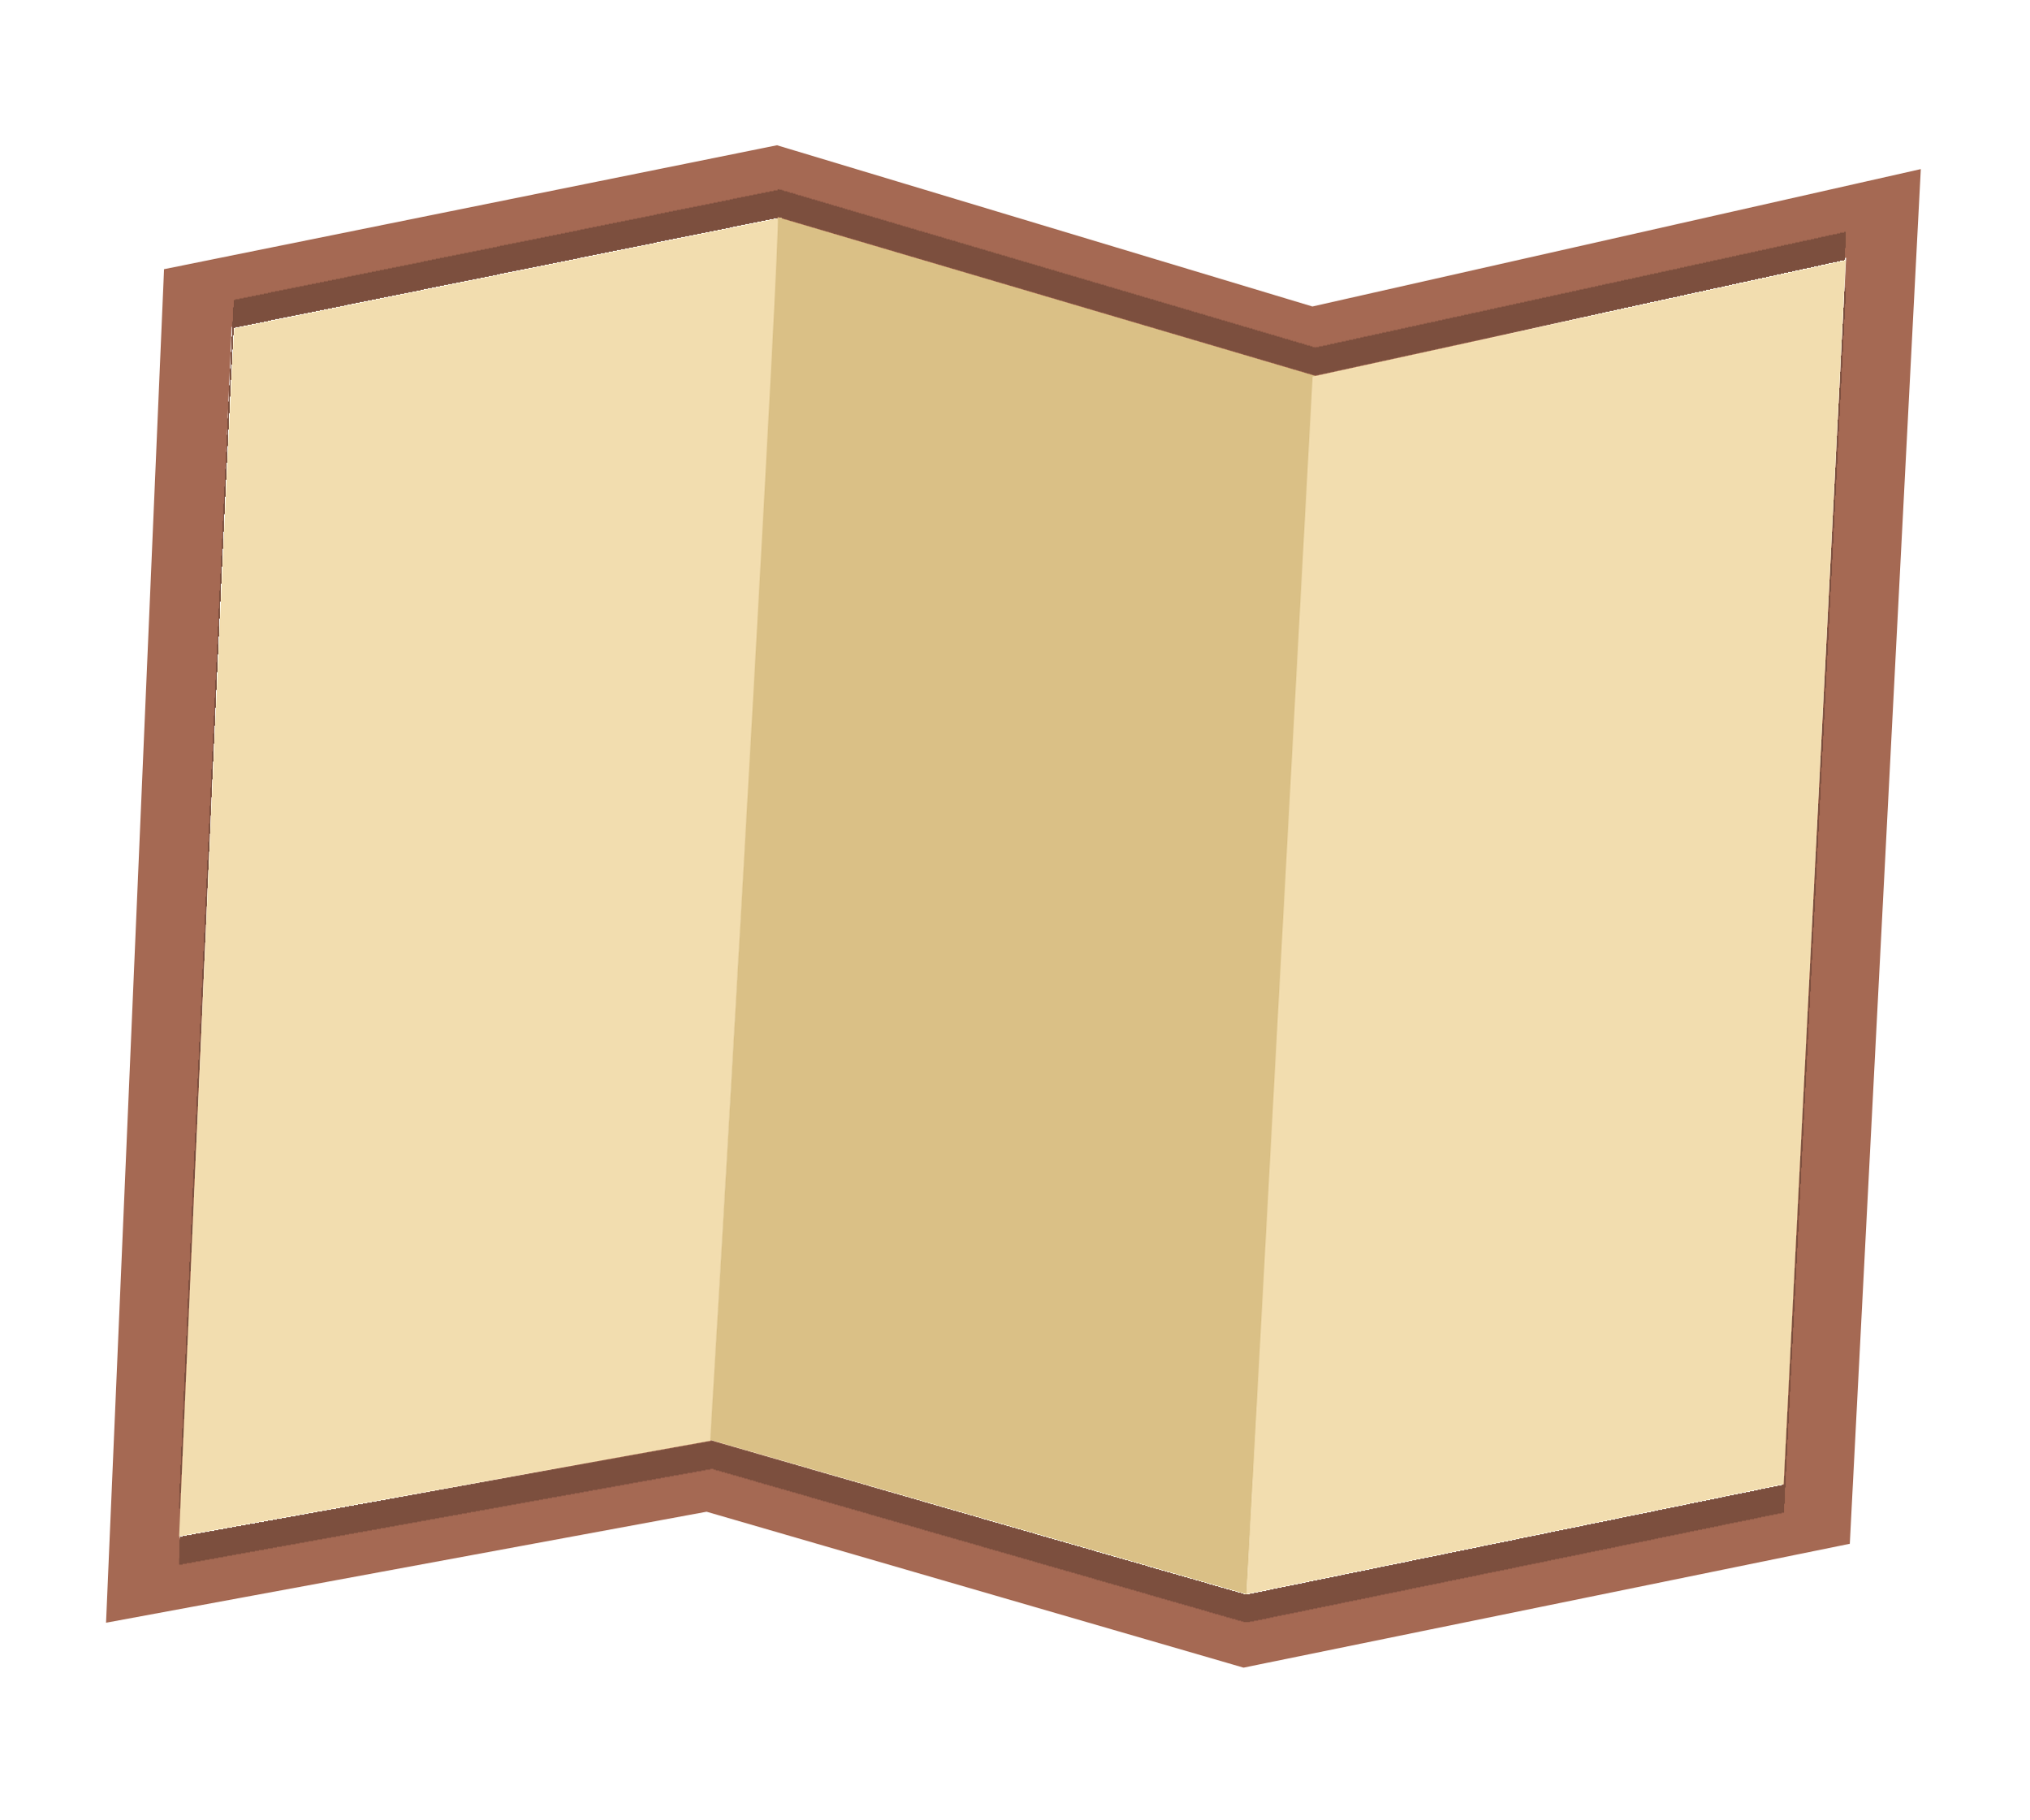
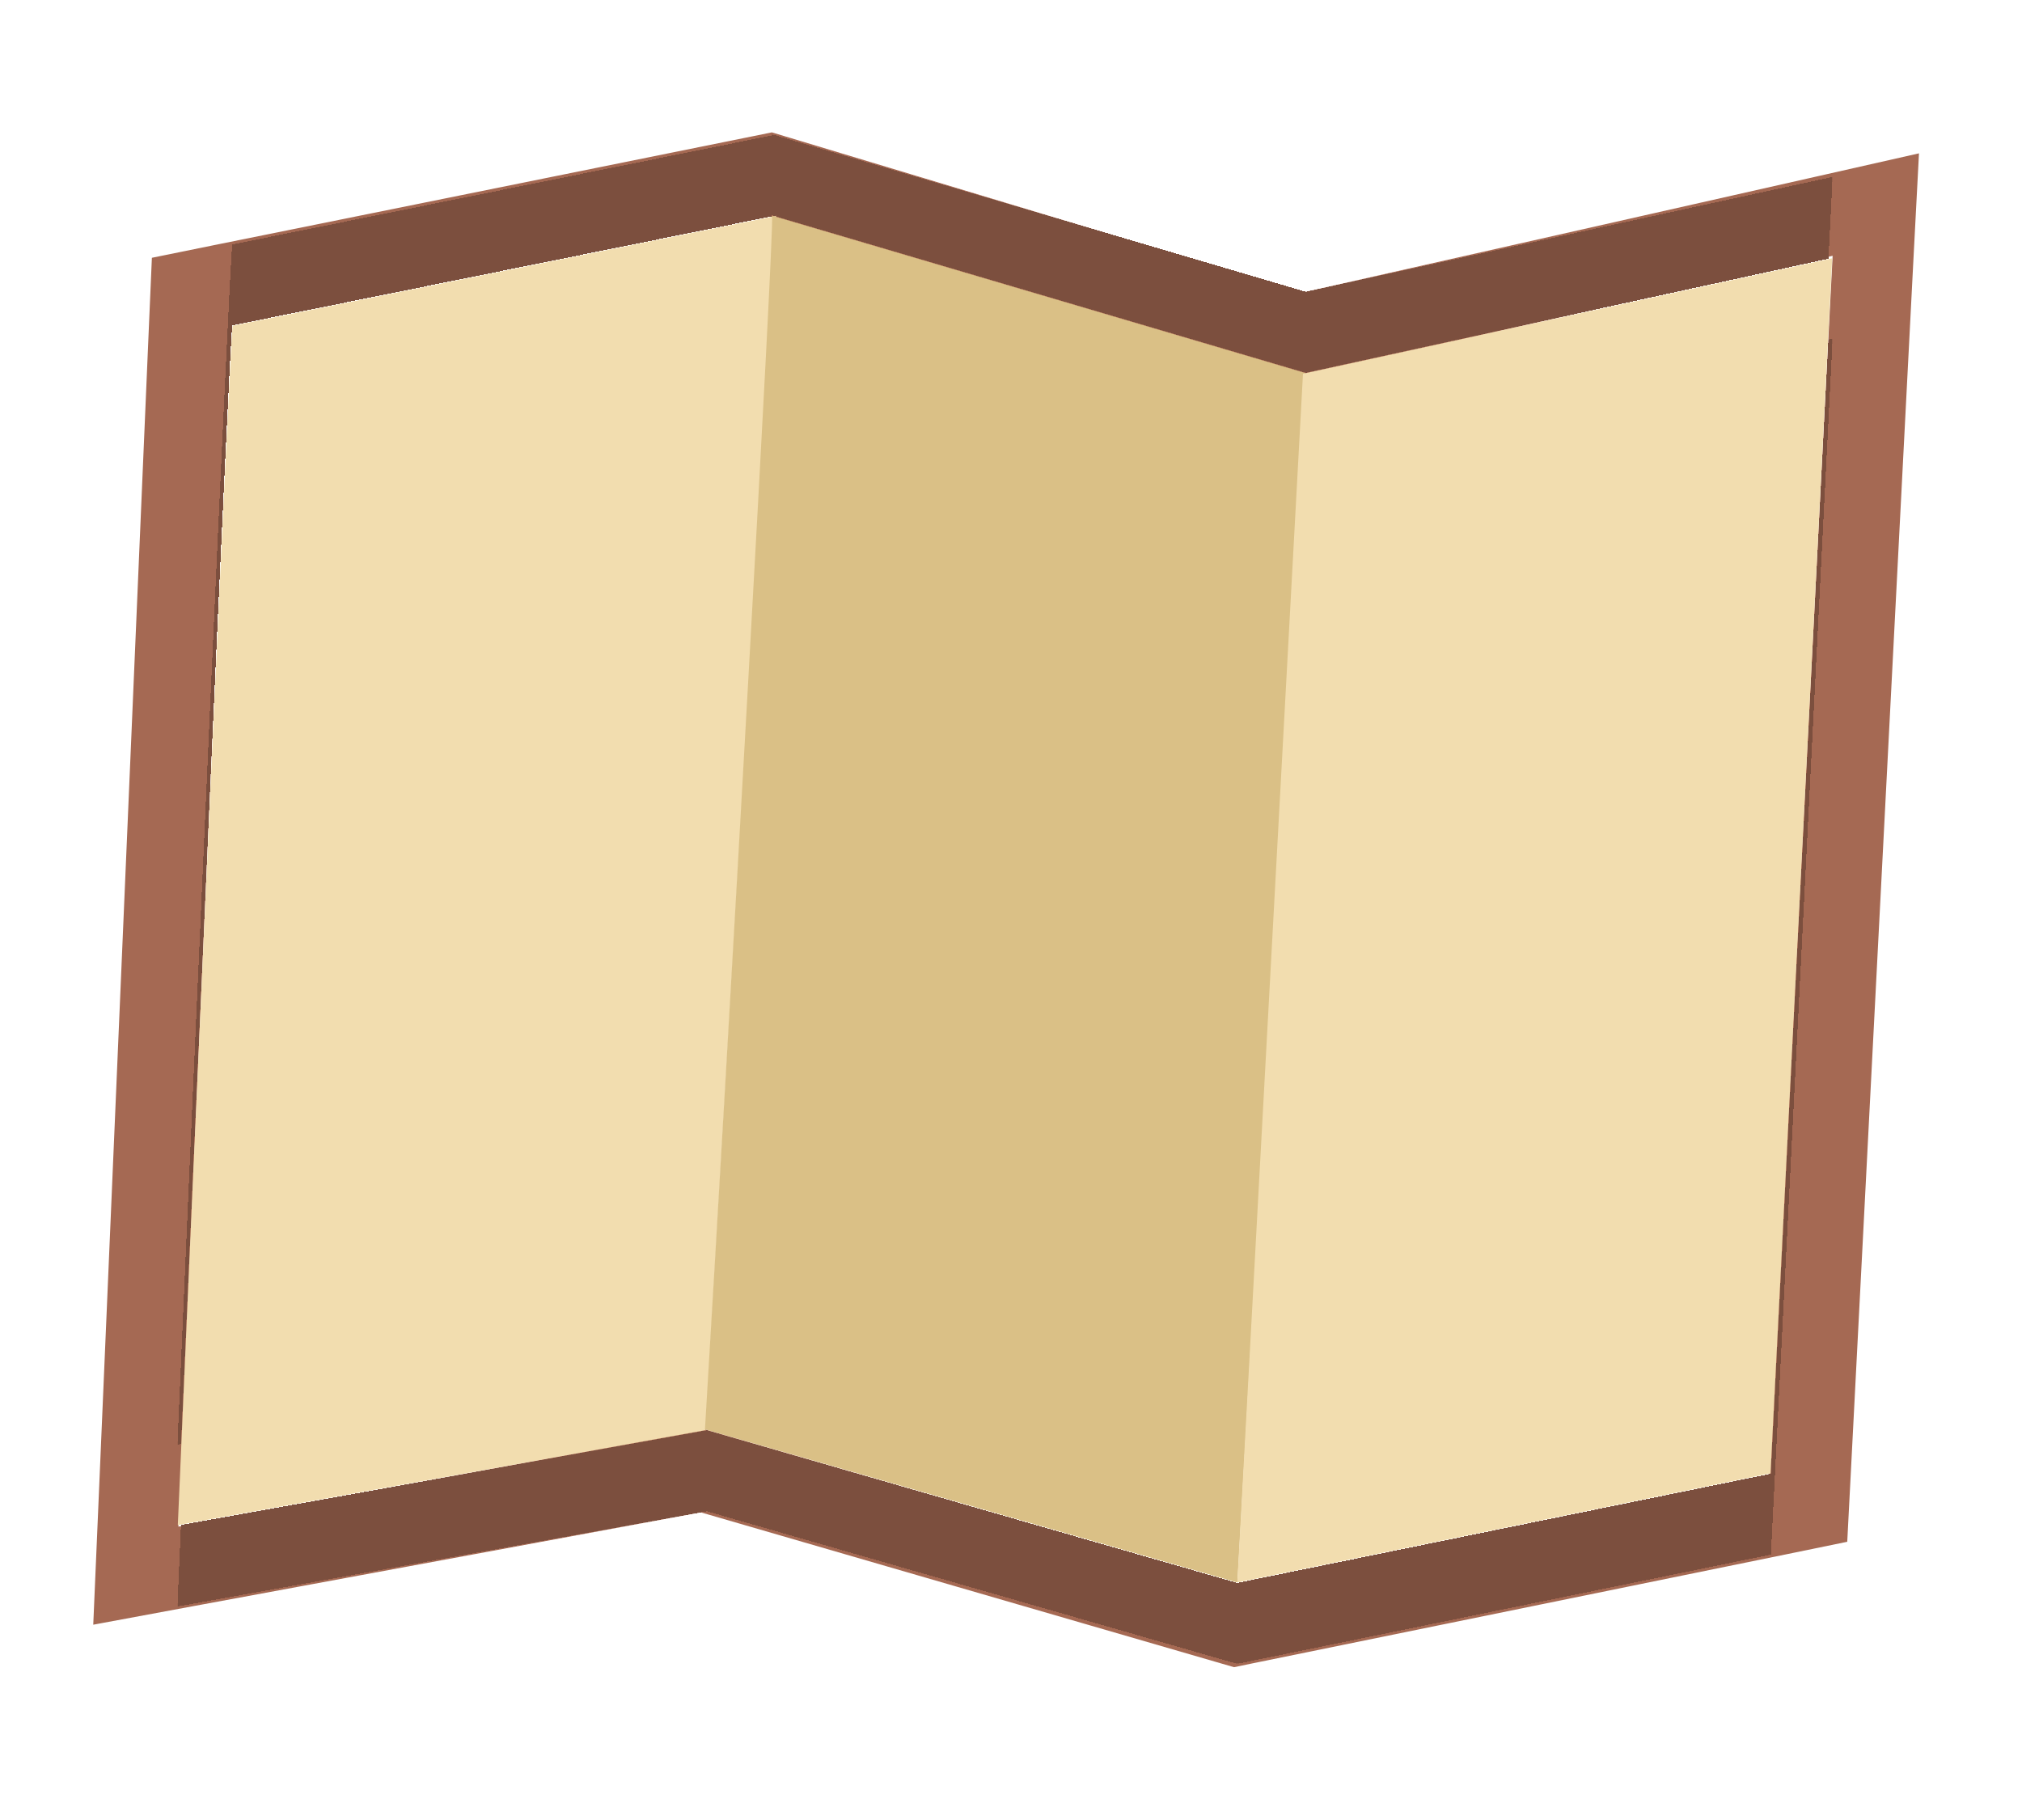
- <svg xmlns="http://www.w3.org/2000/svg" width="145" height="130" viewBox="0 0 145 130" fill="none">
-   <path d="M56.002 13.132L93.691 24.479L131.371 15.971L134.589 15.245L134.418 18.54L129.886 106.305L129.786 108.239L127.89 108.625L89.569 116.455L88.965 116.579L88.372 116.406L50.619 105.446L13.294 112.343L10.208 112.914L10.342 109.778L14.051 23.248L14.135 21.293L16.053 20.905L54.785 13.076L55.4 12.951L56.002 13.132Z" stroke="#A56953" stroke-width="5" />
-   <g filter="url(#filter0_dd_4022_30227)">
-     <path d="M12.798 109.774C14.024 81.679 16.529 25.081 16.746 23.448L55.855 15.544L50.78 102.939L12.798 109.774Z" fill="#F2DDAF" />
-     <path d="M50.749 102.881C52.464 74.29 55.733 16.877 55.58 15.527L93.98 26.857L89.08 113.911L50.749 102.881Z" fill="#DAC086" />
-     <path d="M89.069 113.902L93.797 26.903L131.89 18.593L127.453 106.046L89.069 113.902Z" fill="#F2DDAF" />
+ <svg xmlns="http://www.w3.org/2000/svg" width="50" height="45" viewBox="0 0 50 45" fill="none">
+   <path d="M19.279 4.375L32.19 8.263L45.098 5.349L46.385 5.058L46.316 6.375L44.76 36.525L44.72 37.297L43.961 37.453L30.798 40.142L30.556 40.192L30.318 40.123L17.381 36.367L4.594 38.73L3.359 38.959L3.413 37.704L4.687 7.98L4.721 7.198L5.488 7.042L18.793 4.353L19.039 4.303L19.279 4.375Z" stroke="#A56953" stroke-width="2" />
+   <g filter="url(#filter0_dd_4309_35851)">
+     <path d="M4.397 37.708C4.818 28.058 5.679 8.615 5.753 8.054L19.188 5.339L17.445 35.361L4.397 37.708Z" fill="#F2DDAF" />
+     <path d="M17.432 35.341C18.021 25.519 19.145 5.797 19.092 5.333L32.283 9.225L30.599 39.129L17.432 35.341Z" fill="#DAC086" />
+     <path d="M30.596 39.127L32.22 9.241L45.306 6.387L43.781 36.428L30.596 39.127Z" fill="#F2DDAF" />
  </g>
  <defs>
-     <filter id="filter0_dd_4022_30227" x="12.799" y="13.527" width="119.092" height="102.384" filterUnits="userSpaceOnUse" color-interpolation-filters="sRGB">
+     <filter id="filter0_dd_4309_35851" x="4.396" y="3.333" width="40.91" height="37.796" filterUnits="userSpaceOnUse" color-interpolation-filters="sRGB">
      <feFlood flood-opacity="0" result="BackgroundImageFix" />
      <feColorMatrix in="SourceAlpha" type="matrix" values="0 0 0 0 0 0 0 0 0 0 0 0 0 0 0 0 0 0 127 0" result="hardAlpha" />
      <feOffset dy="2" />
      <feComposite in2="hardAlpha" operator="out" />
      <feColorMatrix type="matrix" values="0 0 0 0 0.486 0 0 0 0 0.31 0 0 0 0 0.243 0 0 0 1 0" />
-       <feBlend mode="normal" in2="BackgroundImageFix" result="effect1_dropShadow_4022_30227" />
+       <feBlend mode="normal" in2="BackgroundImageFix" result="effect1_dropShadow_4309_35851" />
      <feColorMatrix in="SourceAlpha" type="matrix" values="0 0 0 0 0 0 0 0 0 0 0 0 0 0 0 0 0 0 127 0" result="hardAlpha" />
      <feOffset dy="-2" />
      <feComposite in2="hardAlpha" operator="out" />
      <feColorMatrix type="matrix" values="0 0 0 0 0.486 0 0 0 0 0.31 0 0 0 0 0.243 0 0 0 1 0" />
-       <feBlend mode="normal" in2="effect1_dropShadow_4022_30227" result="effect2_dropShadow_4022_30227" />
-       <feBlend mode="normal" in="SourceGraphic" in2="effect2_dropShadow_4022_30227" result="shape" />
+       <feBlend mode="normal" in2="effect1_dropShadow_4309_35851" result="effect2_dropShadow_4309_35851" />
+       <feBlend mode="normal" in="SourceGraphic" in2="effect2_dropShadow_4309_35851" result="shape" />
    </filter>
  </defs>
</svg>
